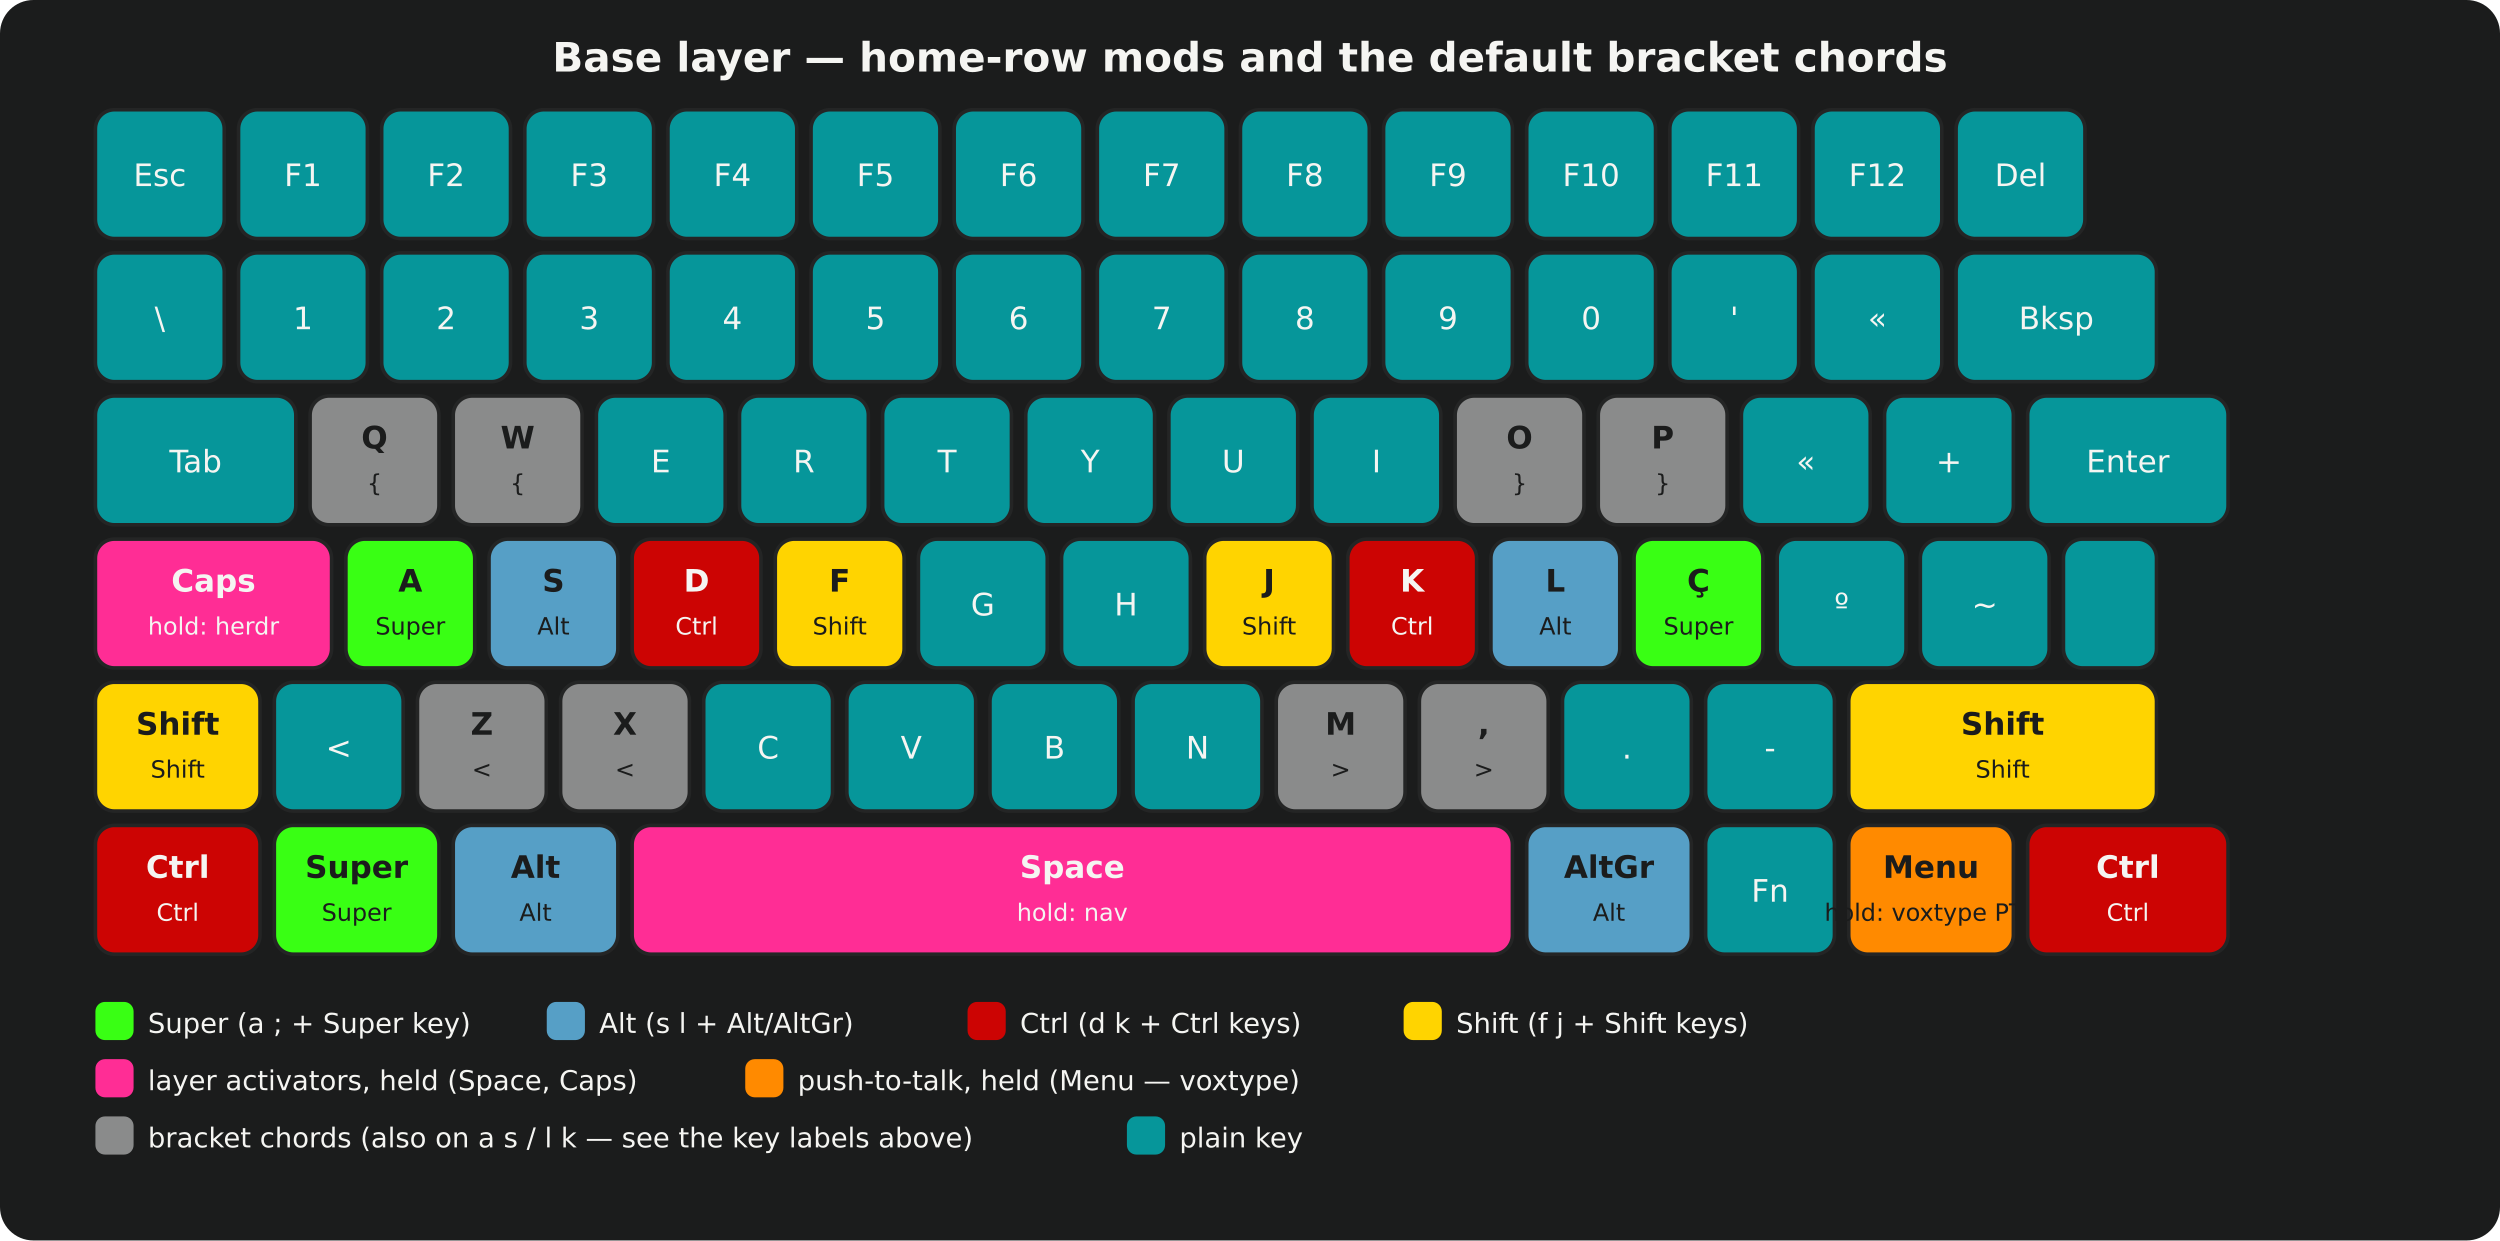
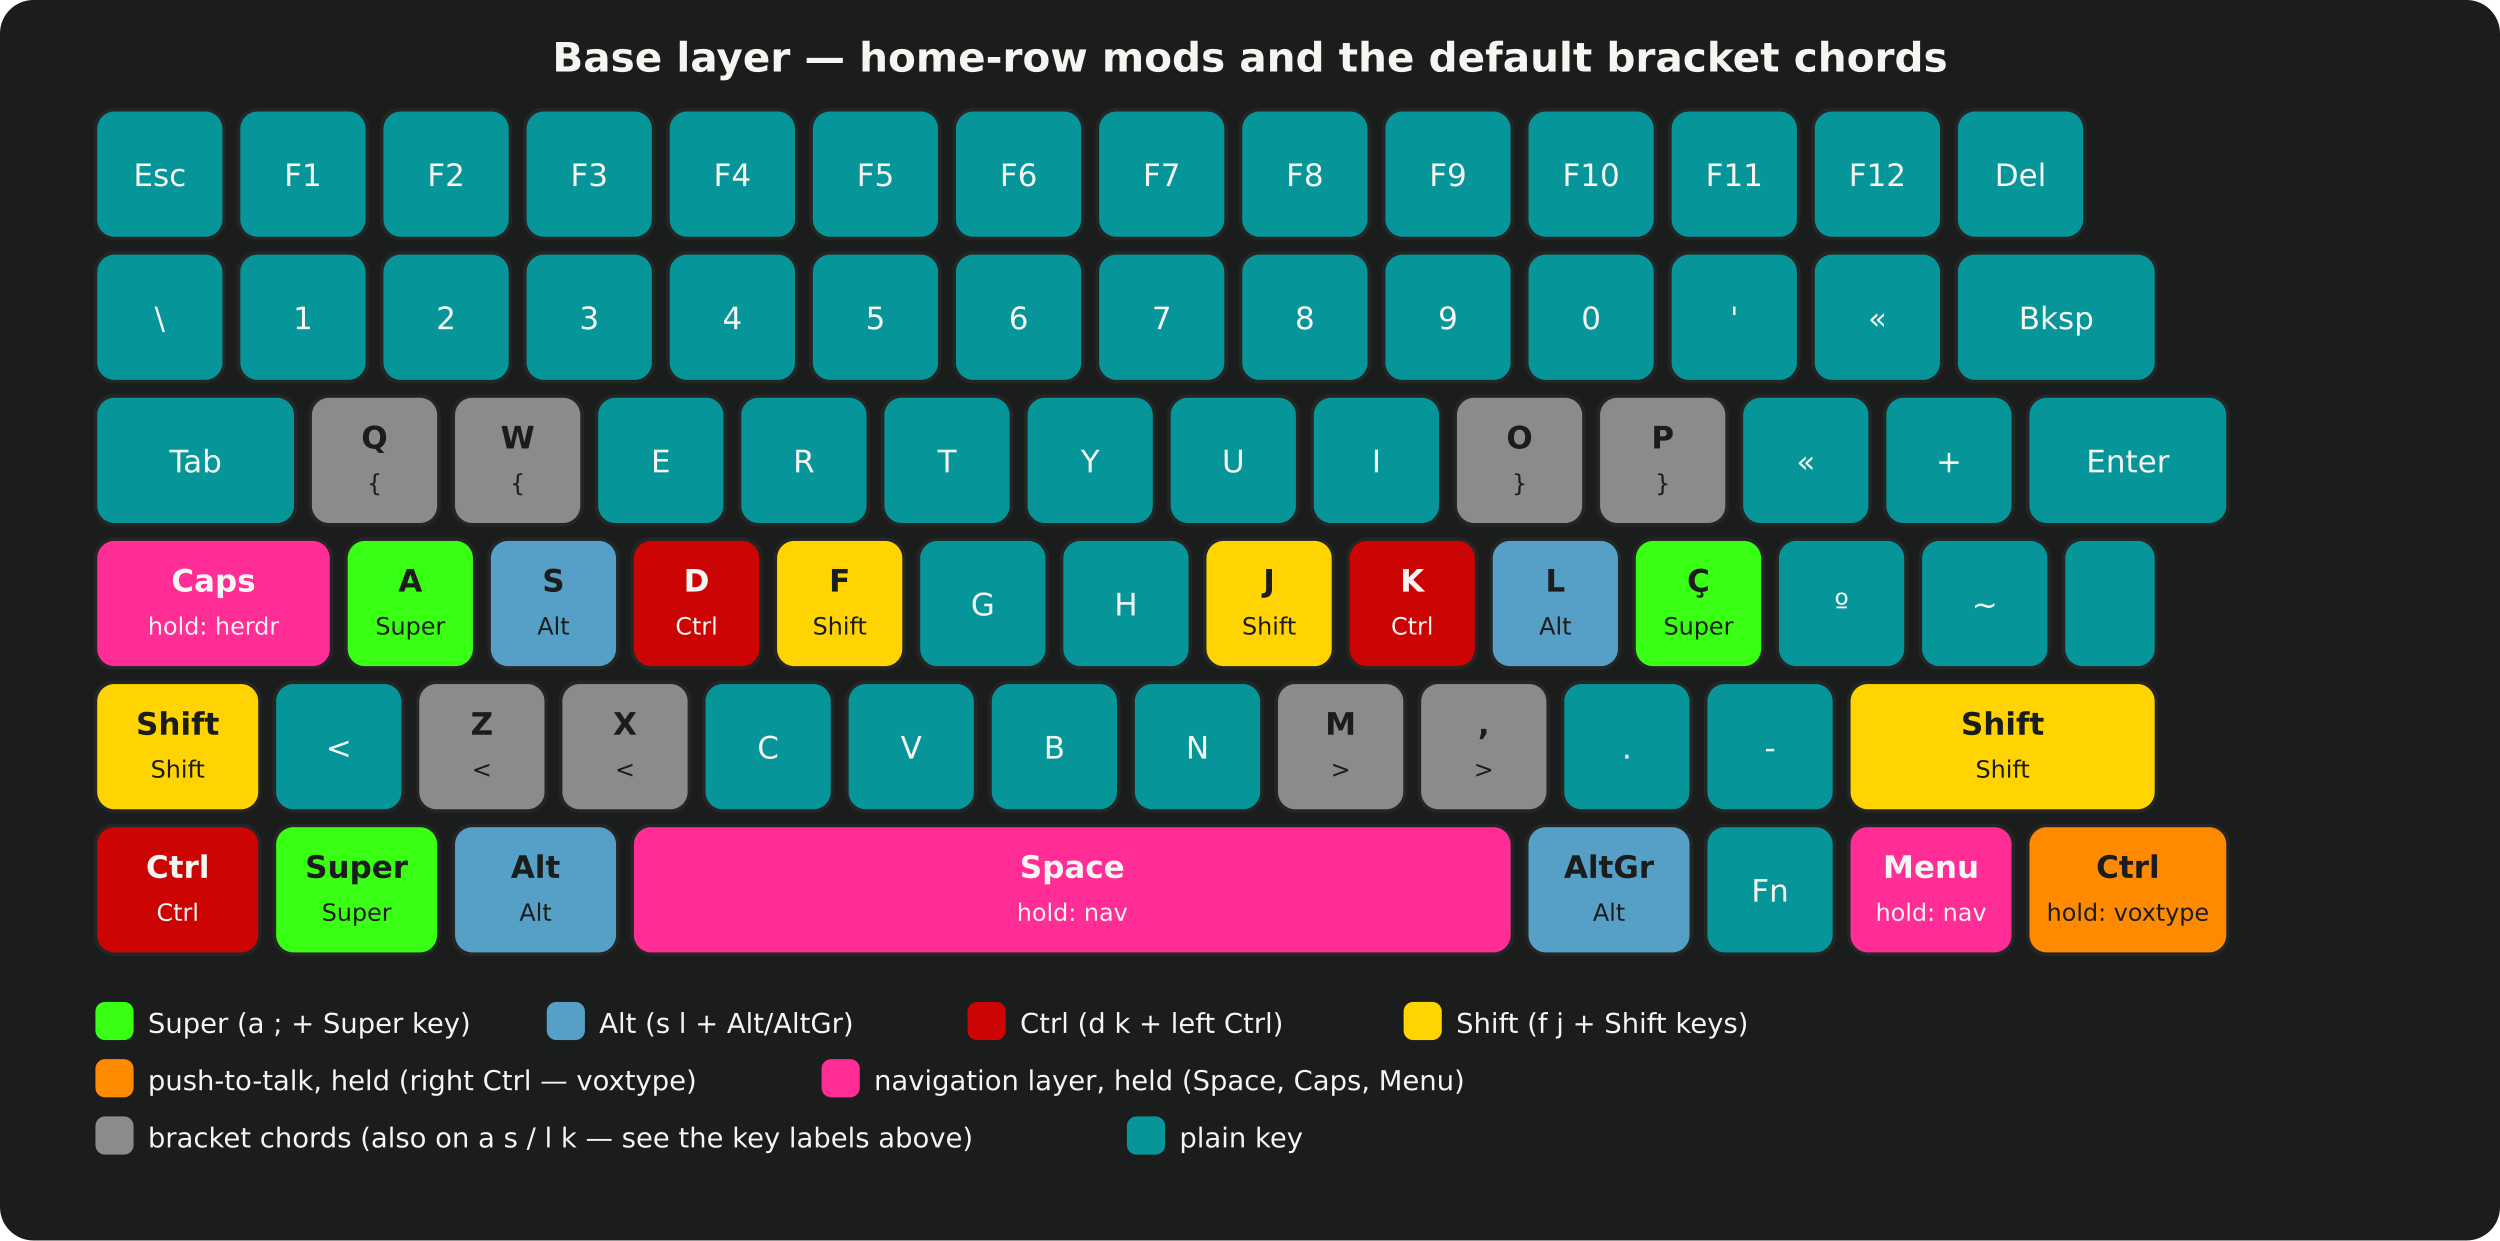
<svg xmlns="http://www.w3.org/2000/svg" width="1048" height="520" viewBox="0 0 1048 520" font-family="Ubuntu, DejaVu Sans, sans-serif">
  <rect width="1048" height="520" rx="14" fill="#1B1C1C" />
  <text x="524.0" y="30" text-anchor="middle" fill="#F5F5F2" font-size="17" font-weight="bold">Base layer — home-row mods and the default bracket chords</text>
  <rect x="40.0" y="46" width="54.0" height="54" rx="8" fill="#06969A" stroke="#242525" stroke-width="1.5" />
  <text x="67.0" y="78.0" text-anchor="middle" fill="#F5F5F2" font-size="13">Esc</text>
  <rect x="100.0" y="46" width="54.0" height="54" rx="8" fill="#06969A" stroke="#242525" stroke-width="1.5" />
  <text x="127.0" y="78.0" text-anchor="middle" fill="#F5F5F2" font-size="13">F1</text>
  <rect x="160.0" y="46" width="54.0" height="54" rx="8" fill="#06969A" stroke="#242525" stroke-width="1.5" />
  <text x="187.0" y="78.0" text-anchor="middle" fill="#F5F5F2" font-size="13">F2</text>
  <rect x="220.0" y="46" width="54.0" height="54" rx="8" fill="#06969A" stroke="#242525" stroke-width="1.5" />
  <text x="247.0" y="78.0" text-anchor="middle" fill="#F5F5F2" font-size="13">F3</text>
  <rect x="280.0" y="46" width="54.0" height="54" rx="8" fill="#06969A" stroke="#242525" stroke-width="1.5" />
  <text x="307.0" y="78.0" text-anchor="middle" fill="#F5F5F2" font-size="13">F4</text>
  <rect x="340.0" y="46" width="54.0" height="54" rx="8" fill="#06969A" stroke="#242525" stroke-width="1.5" />
  <text x="367.0" y="78.0" text-anchor="middle" fill="#F5F5F2" font-size="13">F5</text>
  <rect x="400.0" y="46" width="54.0" height="54" rx="8" fill="#06969A" stroke="#242525" stroke-width="1.5" />
  <text x="427.0" y="78.0" text-anchor="middle" fill="#F5F5F2" font-size="13">F6</text>
  <rect x="460.0" y="46" width="54.0" height="54" rx="8" fill="#06969A" stroke="#242525" stroke-width="1.5" />
  <text x="487.0" y="78.0" text-anchor="middle" fill="#F5F5F2" font-size="13">F7</text>
  <rect x="520.0" y="46" width="54.0" height="54" rx="8" fill="#06969A" stroke="#242525" stroke-width="1.5" />
  <text x="547.0" y="78.0" text-anchor="middle" fill="#F5F5F2" font-size="13">F8</text>
  <rect x="580.0" y="46" width="54.0" height="54" rx="8" fill="#06969A" stroke="#242525" stroke-width="1.5" />
  <text x="607.0" y="78.0" text-anchor="middle" fill="#F5F5F2" font-size="13">F9</text>
  <rect x="640.0" y="46" width="54.0" height="54" rx="8" fill="#06969A" stroke="#242525" stroke-width="1.5" />
  <text x="667.0" y="78.0" text-anchor="middle" fill="#F5F5F2" font-size="13">F10</text>
  <rect x="700.0" y="46" width="54.0" height="54" rx="8" fill="#06969A" stroke="#242525" stroke-width="1.5" />
  <text x="727.0" y="78.0" text-anchor="middle" fill="#F5F5F2" font-size="13">F11</text>
  <rect x="760.0" y="46" width="54.0" height="54" rx="8" fill="#06969A" stroke="#242525" stroke-width="1.5" />
  <text x="787.0" y="78.0" text-anchor="middle" fill="#F5F5F2" font-size="13">F12</text>
  <rect x="820.0" y="46" width="54.0" height="54" rx="8" fill="#06969A" stroke="#242525" stroke-width="1.5" />
  <text x="847.0" y="78.0" text-anchor="middle" fill="#F5F5F2" font-size="13">Del</text>
  <rect x="40.0" y="106" width="54.0" height="54" rx="8" fill="#06969A" stroke="#242525" stroke-width="1.5" />
  <text x="67.0" y="138.0" text-anchor="middle" fill="#F5F5F2" font-size="13">\</text>
  <rect x="100.0" y="106" width="54.0" height="54" rx="8" fill="#06969A" stroke="#242525" stroke-width="1.5" />
  <text x="127.0" y="138.0" text-anchor="middle" fill="#F5F5F2" font-size="13">1</text>
  <rect x="160.0" y="106" width="54.0" height="54" rx="8" fill="#06969A" stroke="#242525" stroke-width="1.5" />
  <text x="187.0" y="138.0" text-anchor="middle" fill="#F5F5F2" font-size="13">2</text>
  <rect x="220.0" y="106" width="54.0" height="54" rx="8" fill="#06969A" stroke="#242525" stroke-width="1.5" />
  <text x="247.0" y="138.0" text-anchor="middle" fill="#F5F5F2" font-size="13">3</text>
  <rect x="280.0" y="106" width="54.0" height="54" rx="8" fill="#06969A" stroke="#242525" stroke-width="1.5" />
  <text x="307.0" y="138.0" text-anchor="middle" fill="#F5F5F2" font-size="13">4</text>
  <rect x="340.0" y="106" width="54.0" height="54" rx="8" fill="#06969A" stroke="#242525" stroke-width="1.5" />
  <text x="367.0" y="138.0" text-anchor="middle" fill="#F5F5F2" font-size="13">5</text>
  <rect x="400.0" y="106" width="54.0" height="54" rx="8" fill="#06969A" stroke="#242525" stroke-width="1.5" />
  <text x="427.0" y="138.0" text-anchor="middle" fill="#F5F5F2" font-size="13">6</text>
  <rect x="460.0" y="106" width="54.0" height="54" rx="8" fill="#06969A" stroke="#242525" stroke-width="1.5" />
  <text x="487.0" y="138.0" text-anchor="middle" fill="#F5F5F2" font-size="13">7</text>
  <rect x="520.0" y="106" width="54.0" height="54" rx="8" fill="#06969A" stroke="#242525" stroke-width="1.5" />
  <text x="547.0" y="138.0" text-anchor="middle" fill="#F5F5F2" font-size="13">8</text>
  <rect x="580.0" y="106" width="54.0" height="54" rx="8" fill="#06969A" stroke="#242525" stroke-width="1.5" />
  <text x="607.0" y="138.0" text-anchor="middle" fill="#F5F5F2" font-size="13">9</text>
  <rect x="640.0" y="106" width="54.0" height="54" rx="8" fill="#06969A" stroke="#242525" stroke-width="1.5" />
  <text x="667.0" y="138.0" text-anchor="middle" fill="#F5F5F2" font-size="13">0</text>
  <rect x="700.0" y="106" width="54.0" height="54" rx="8" fill="#06969A" stroke="#242525" stroke-width="1.5" />
  <text x="727.0" y="138.0" text-anchor="middle" fill="#F5F5F2" font-size="13">'</text>
  <rect x="760.0" y="106" width="54.0" height="54" rx="8" fill="#06969A" stroke="#242525" stroke-width="1.5" />
  <text x="787.0" y="138.0" text-anchor="middle" fill="#F5F5F2" font-size="13">«</text>
  <rect x="820.0" y="106" width="84.0" height="54" rx="8" fill="#06969A" stroke="#242525" stroke-width="1.5" />
  <text x="862.0" y="138.0" text-anchor="middle" fill="#F5F5F2" font-size="13">Bksp</text>
  <rect x="40.0" y="166" width="84.0" height="54" rx="8" fill="#06969A" stroke="#242525" stroke-width="1.5" />
  <text x="82.0" y="198.0" text-anchor="middle" fill="#F5F5F2" font-size="13">Tab</text>
  <rect x="130.0" y="166" width="54.0" height="54" rx="8" fill="#8A8B8B" stroke="#242525" stroke-width="1.5" />
  <text x="157.0" y="188" text-anchor="middle" fill="#1B1C1C" font-size="13" font-weight="bold">Q</text>
  <text x="157.0" y="206" text-anchor="middle" fill="#1B1C1C" font-size="10">{</text>
  <rect x="190.0" y="166" width="54.0" height="54" rx="8" fill="#8A8B8B" stroke="#242525" stroke-width="1.5" />
  <text x="217.0" y="188" text-anchor="middle" fill="#1B1C1C" font-size="13" font-weight="bold">W</text>
  <text x="217.0" y="206" text-anchor="middle" fill="#1B1C1C" font-size="10">{</text>
  <rect x="250.0" y="166" width="54.0" height="54" rx="8" fill="#06969A" stroke="#242525" stroke-width="1.5" />
  <text x="277.0" y="198.0" text-anchor="middle" fill="#F5F5F2" font-size="13">E</text>
  <rect x="310.0" y="166" width="54.0" height="54" rx="8" fill="#06969A" stroke="#242525" stroke-width="1.5" />
  <text x="337.0" y="198.0" text-anchor="middle" fill="#F5F5F2" font-size="13">R</text>
  <rect x="370.0" y="166" width="54.0" height="54" rx="8" fill="#06969A" stroke="#242525" stroke-width="1.5" />
  <text x="397.0" y="198.0" text-anchor="middle" fill="#F5F5F2" font-size="13">T</text>
  <rect x="430.0" y="166" width="54.0" height="54" rx="8" fill="#06969A" stroke="#242525" stroke-width="1.5" />
  <text x="457.0" y="198.0" text-anchor="middle" fill="#F5F5F2" font-size="13">Y</text>
  <rect x="490.0" y="166" width="54.0" height="54" rx="8" fill="#06969A" stroke="#242525" stroke-width="1.5" />
  <text x="517.0" y="198.0" text-anchor="middle" fill="#F5F5F2" font-size="13">U</text>
  <rect x="550.0" y="166" width="54.0" height="54" rx="8" fill="#06969A" stroke="#242525" stroke-width="1.5" />
  <text x="577.0" y="198.0" text-anchor="middle" fill="#F5F5F2" font-size="13">I</text>
  <rect x="610.0" y="166" width="54.0" height="54" rx="8" fill="#8A8B8B" stroke="#242525" stroke-width="1.5" />
  <text x="637.0" y="188" text-anchor="middle" fill="#1B1C1C" font-size="13" font-weight="bold">O</text>
  <text x="637.0" y="206" text-anchor="middle" fill="#1B1C1C" font-size="10">}</text>
  <rect x="670.0" y="166" width="54.0" height="54" rx="8" fill="#8A8B8B" stroke="#242525" stroke-width="1.5" />
  <text x="697.0" y="188" text-anchor="middle" fill="#1B1C1C" font-size="13" font-weight="bold">P</text>
  <text x="697.0" y="206" text-anchor="middle" fill="#1B1C1C" font-size="10">}</text>
  <rect x="730.0" y="166" width="54.0" height="54" rx="8" fill="#06969A" stroke="#242525" stroke-width="1.5" />
  <text x="757.0" y="198.0" text-anchor="middle" fill="#F5F5F2" font-size="13">«</text>
  <rect x="790.0" y="166" width="54.0" height="54" rx="8" fill="#06969A" stroke="#242525" stroke-width="1.5" />
  <text x="817.0" y="198.0" text-anchor="middle" fill="#F5F5F2" font-size="13">+</text>
  <rect x="850.0" y="166" width="84.0" height="54" rx="8" fill="#06969A" stroke="#242525" stroke-width="1.5" />
  <text x="892.0" y="198.0" text-anchor="middle" fill="#F5F5F2" font-size="13">Enter</text>
  <rect x="40.0" y="226" width="99.0" height="54" rx="8" fill="#FF2D95" stroke="#242525" stroke-width="1.5" />
  <text x="89.5" y="248" text-anchor="middle" fill="#F5F5F2" font-size="13" font-weight="bold">Caps</text>
  <text x="89.5" y="266" text-anchor="middle" fill="#F5F5F2" font-size="10">hold: herdr</text>
  <rect x="145.0" y="226" width="54.0" height="54" rx="8" fill="#39FF14" stroke="#242525" stroke-width="1.5" />
  <text x="172.0" y="248" text-anchor="middle" fill="#1B1C1C" font-size="13" font-weight="bold">A</text>
  <text x="172.0" y="266" text-anchor="middle" fill="#1B1C1C" font-size="10">Super</text>
  <rect x="205.0" y="226" width="54.0" height="54" rx="8" fill="#569FC6" stroke="#242525" stroke-width="1.5" />
  <text x="232.0" y="248" text-anchor="middle" fill="#1B1C1C" font-size="13" font-weight="bold">S</text>
  <text x="232.0" y="266" text-anchor="middle" fill="#1B1C1C" font-size="10">Alt</text>
  <rect x="265.0" y="226" width="54.0" height="54" rx="8" fill="#CC0403" stroke="#242525" stroke-width="1.5" />
  <text x="292.0" y="248" text-anchor="middle" fill="#F5F5F2" font-size="13" font-weight="bold">D</text>
  <text x="292.0" y="266" text-anchor="middle" fill="#F5F5F2" font-size="10">Ctrl</text>
  <rect x="325.0" y="226" width="54.0" height="54" rx="8" fill="#FFD400" stroke="#242525" stroke-width="1.5" />
  <text x="352.0" y="248" text-anchor="middle" fill="#1B1C1C" font-size="13" font-weight="bold">F</text>
  <text x="352.0" y="266" text-anchor="middle" fill="#1B1C1C" font-size="10">Shift</text>
  <rect x="385.0" y="226" width="54.0" height="54" rx="8" fill="#06969A" stroke="#242525" stroke-width="1.5" />
  <text x="412.0" y="258.0" text-anchor="middle" fill="#F5F5F2" font-size="13">G</text>
  <rect x="445.0" y="226" width="54.0" height="54" rx="8" fill="#06969A" stroke="#242525" stroke-width="1.5" />
  <text x="472.0" y="258.0" text-anchor="middle" fill="#F5F5F2" font-size="13">H</text>
  <rect x="505.0" y="226" width="54.0" height="54" rx="8" fill="#FFD400" stroke="#242525" stroke-width="1.5" />
  <text x="532.0" y="248" text-anchor="middle" fill="#1B1C1C" font-size="13" font-weight="bold">J</text>
  <text x="532.0" y="266" text-anchor="middle" fill="#1B1C1C" font-size="10">Shift</text>
  <rect x="565.0" y="226" width="54.0" height="54" rx="8" fill="#CC0403" stroke="#242525" stroke-width="1.5" />
  <text x="592.0" y="248" text-anchor="middle" fill="#F5F5F2" font-size="13" font-weight="bold">K</text>
  <text x="592.0" y="266" text-anchor="middle" fill="#F5F5F2" font-size="10">Ctrl</text>
  <rect x="625.0" y="226" width="54.0" height="54" rx="8" fill="#569FC6" stroke="#242525" stroke-width="1.5" />
  <text x="652.0" y="248" text-anchor="middle" fill="#1B1C1C" font-size="13" font-weight="bold">L</text>
  <text x="652.0" y="266" text-anchor="middle" fill="#1B1C1C" font-size="10">Alt</text>
  <rect x="685.0" y="226" width="54.0" height="54" rx="8" fill="#39FF14" stroke="#242525" stroke-width="1.5" />
  <text x="712.0" y="248" text-anchor="middle" fill="#1B1C1C" font-size="13" font-weight="bold">Ç</text>
  <text x="712.0" y="266" text-anchor="middle" fill="#1B1C1C" font-size="10">Super</text>
  <rect x="745.0" y="226" width="54.0" height="54" rx="8" fill="#06969A" stroke="#242525" stroke-width="1.5" />
  <text x="772.0" y="258.0" text-anchor="middle" fill="#F5F5F2" font-size="13">º</text>
  <rect x="805.0" y="226" width="54.0" height="54" rx="8" fill="#06969A" stroke="#242525" stroke-width="1.5" />
  <text x="832.0" y="258.0" text-anchor="middle" fill="#F5F5F2" font-size="13">~</text>
  <rect x="865.0" y="226" width="39.0" height="54" rx="8" fill="#06969A" stroke="#242525" stroke-width="1.5" />
  <text x="884.5" y="258.0" text-anchor="middle" fill="#F5F5F2" font-size="13" />
  <rect x="40.0" y="286" width="69.0" height="54" rx="8" fill="#FFD400" stroke="#242525" stroke-width="1.5" />
  <text x="74.5" y="308" text-anchor="middle" fill="#1B1C1C" font-size="13" font-weight="bold">Shift</text>
  <text x="74.5" y="326" text-anchor="middle" fill="#1B1C1C" font-size="10">Shift</text>
  <rect x="115.0" y="286" width="54.0" height="54" rx="8" fill="#06969A" stroke="#242525" stroke-width="1.5" />
  <text x="142.0" y="318.0" text-anchor="middle" fill="#F5F5F2" font-size="13">&lt;</text>
  <rect x="175.0" y="286" width="54.0" height="54" rx="8" fill="#8A8B8B" stroke="#242525" stroke-width="1.5" />
  <text x="202.0" y="308" text-anchor="middle" fill="#1B1C1C" font-size="13" font-weight="bold">Z</text>
  <text x="202.0" y="326" text-anchor="middle" fill="#1B1C1C" font-size="10">&lt;</text>
  <rect x="235.0" y="286" width="54.0" height="54" rx="8" fill="#8A8B8B" stroke="#242525" stroke-width="1.5" />
  <text x="262.0" y="308" text-anchor="middle" fill="#1B1C1C" font-size="13" font-weight="bold">X</text>
  <text x="262.0" y="326" text-anchor="middle" fill="#1B1C1C" font-size="10">&lt;</text>
  <rect x="295.0" y="286" width="54.0" height="54" rx="8" fill="#06969A" stroke="#242525" stroke-width="1.5" />
  <text x="322.0" y="318.0" text-anchor="middle" fill="#F5F5F2" font-size="13">C</text>
  <rect x="355.0" y="286" width="54.0" height="54" rx="8" fill="#06969A" stroke="#242525" stroke-width="1.5" />
  <text x="382.0" y="318.0" text-anchor="middle" fill="#F5F5F2" font-size="13">V</text>
  <rect x="415.0" y="286" width="54.0" height="54" rx="8" fill="#06969A" stroke="#242525" stroke-width="1.5" />
  <text x="442.0" y="318.0" text-anchor="middle" fill="#F5F5F2" font-size="13">B</text>
  <rect x="475.0" y="286" width="54.0" height="54" rx="8" fill="#06969A" stroke="#242525" stroke-width="1.5" />
  <text x="502.0" y="318.0" text-anchor="middle" fill="#F5F5F2" font-size="13">N</text>
  <rect x="535.0" y="286" width="54.0" height="54" rx="8" fill="#8A8B8B" stroke="#242525" stroke-width="1.5" />
  <text x="562.0" y="308" text-anchor="middle" fill="#1B1C1C" font-size="13" font-weight="bold">M</text>
  <text x="562.0" y="326" text-anchor="middle" fill="#1B1C1C" font-size="10">&gt;</text>
  <rect x="595.0" y="286" width="54.0" height="54" rx="8" fill="#8A8B8B" stroke="#242525" stroke-width="1.5" />
  <text x="622.0" y="308" text-anchor="middle" fill="#1B1C1C" font-size="13" font-weight="bold">,</text>
  <text x="622.0" y="326" text-anchor="middle" fill="#1B1C1C" font-size="10">&gt;</text>
  <rect x="655.0" y="286" width="54.0" height="54" rx="8" fill="#06969A" stroke="#242525" stroke-width="1.5" />
  <text x="682.0" y="318.0" text-anchor="middle" fill="#F5F5F2" font-size="13">.</text>
  <rect x="715.0" y="286" width="54.0" height="54" rx="8" fill="#06969A" stroke="#242525" stroke-width="1.5" />
  <text x="742.0" y="318.0" text-anchor="middle" fill="#F5F5F2" font-size="13">-</text>
  <rect x="775.0" y="286" width="129.0" height="54" rx="8" fill="#FFD400" stroke="#242525" stroke-width="1.5" />
  <text x="839.5" y="308" text-anchor="middle" fill="#1B1C1C" font-size="13" font-weight="bold">Shift</text>
  <text x="839.5" y="326" text-anchor="middle" fill="#1B1C1C" font-size="10">Shift</text>
  <rect x="40.0" y="346" width="69.0" height="54" rx="8" fill="#CC0403" stroke="#242525" stroke-width="1.5" />
  <text x="74.5" y="368" text-anchor="middle" fill="#F5F5F2" font-size="13" font-weight="bold">Ctrl</text>
  <text x="74.5" y="386" text-anchor="middle" fill="#F5F5F2" font-size="10">Ctrl</text>
  <rect x="115.0" y="346" width="69.0" height="54" rx="8" fill="#39FF14" stroke="#242525" stroke-width="1.5" />
  <text x="149.5" y="368" text-anchor="middle" fill="#1B1C1C" font-size="13" font-weight="bold">Super</text>
  <text x="149.5" y="386" text-anchor="middle" fill="#1B1C1C" font-size="10">Super</text>
  <rect x="190.0" y="346" width="69.0" height="54" rx="8" fill="#569FC6" stroke="#242525" stroke-width="1.5" />
  <text x="224.5" y="368" text-anchor="middle" fill="#1B1C1C" font-size="13" font-weight="bold">Alt</text>
  <text x="224.5" y="386" text-anchor="middle" fill="#1B1C1C" font-size="10">Alt</text>
  <rect x="265.0" y="346" width="369.0" height="54" rx="8" fill="#FF2D95" stroke="#242525" stroke-width="1.5" />
  <text x="449.5" y="368" text-anchor="middle" fill="#F5F5F2" font-size="13" font-weight="bold">Space</text>
  <text x="449.5" y="386" text-anchor="middle" fill="#F5F5F2" font-size="10">hold: nav</text>
  <rect x="640.0" y="346" width="69.0" height="54" rx="8" fill="#569FC6" stroke="#242525" stroke-width="1.5" />
  <text x="674.5" y="368" text-anchor="middle" fill="#1B1C1C" font-size="13" font-weight="bold">AltGr</text>
  <text x="674.5" y="386" text-anchor="middle" fill="#1B1C1C" font-size="10">Alt</text>
  <rect x="715.0" y="346" width="54.0" height="54" rx="8" fill="#06969A" stroke="#242525" stroke-width="1.5" />
  <text x="742.0" y="378.0" text-anchor="middle" fill="#F5F5F2" font-size="13">Fn</text>
-   <rect x="775.0" y="346" width="69.0" height="54" rx="8" fill="#FF8A00" stroke="#242525" stroke-width="1.5" />
-   <text x="809.5" y="368" text-anchor="middle" fill="#1B1C1C" font-size="13" font-weight="bold">Menu</text>
-   <text x="809.5" y="386" text-anchor="middle" fill="#1B1C1C" font-size="10">hold: voxtype PTT</text>
-   <rect x="850.0" y="346" width="84.0" height="54" rx="8" fill="#CC0403" stroke="#242525" stroke-width="1.5" />
-   <text x="892.0" y="368" text-anchor="middle" fill="#F5F5F2" font-size="13" font-weight="bold">Ctrl</text>
-   <text x="892.0" y="386" text-anchor="middle" fill="#F5F5F2" font-size="10">Ctrl</text>
+   <rect x="775.0" y="346" width="69.0" height="54" rx="8" fill="#FF2D95" stroke="#242525" stroke-width="1.5" />
+   <text x="809.5" y="368" text-anchor="middle" fill="#F5F5F2" font-size="13" font-weight="bold">Menu</text>
+   <text x="809.5" y="386" text-anchor="middle" fill="#F5F5F2" font-size="10">hold: nav</text>
+   <rect x="850.0" y="346" width="84.0" height="54" rx="8" fill="#FF8A00" stroke="#242525" stroke-width="1.5" />
+   <text x="892.0" y="368" text-anchor="middle" fill="#1B1C1C" font-size="13" font-weight="bold">Ctrl</text>
+   <text x="892.0" y="386" text-anchor="middle" fill="#1B1C1C" font-size="10">hold: voxtype</text>
  <rect x="40.0" y="420" width="16" height="16" rx="4" fill="#39FF14" />
  <text x="62.0" y="433" fill="#F5F5F2" font-size="11.5">Super (a ; + Super key)</text>
  <rect x="229.2" y="420" width="16" height="16" rx="4" fill="#569FC6" />
  <text x="251.2" y="433" fill="#F5F5F2" font-size="11.5">Alt (s l + Alt/AltGr)</text>
  <rect x="405.6" y="420" width="16" height="16" rx="4" fill="#CC0403" />
-   <text x="427.6" y="433" fill="#F5F5F2" font-size="11.5">Ctrl (d k + Ctrl keys)</text>
+   <text x="427.6" y="433" fill="#F5F5F2" font-size="11.5">Ctrl (d k + left Ctrl)</text>
  <rect x="588.4" y="420" width="16" height="16" rx="4" fill="#FFD400" />
  <text x="610.4" y="433" fill="#F5F5F2" font-size="11.5">Shift (f j + Shift keys)</text>
-   <rect x="40.0" y="444" width="16" height="16" rx="4" fill="#FF2D95" />
-   <text x="62.0" y="457" fill="#F5F5F2" font-size="11.5">layer activators, held (Space, Caps)</text>
-   <rect x="312.4" y="444" width="16" height="16" rx="4" fill="#FF8A00" />
-   <text x="334.4" y="457" fill="#F5F5F2" font-size="11.5">push-to-talk, held (Menu — voxtype)</text>
+   <rect x="40.0" y="444" width="16" height="16" rx="4" fill="#FF8A00" />
+   <text x="62.0" y="457" fill="#F5F5F2" font-size="11.5">push-to-talk, held (right Ctrl — voxtype)</text>
+   <rect x="344.4" y="444" width="16" height="16" rx="4" fill="#FF2D95" />
+   <text x="366.4" y="457" fill="#F5F5F2" font-size="11.5">navigation layer, held (Space, Caps, Menu)</text>
  <rect x="40.0" y="468" width="16" height="16" rx="4" fill="#8A8B8B" />
  <text x="62.0" y="481" fill="#F5F5F2" font-size="11.5">bracket chords (also on a s / l k — see the key labels above)</text>
  <rect x="472.4" y="468" width="16" height="16" rx="4" fill="#06969A" />
  <text x="494.4" y="481" fill="#F5F5F2" font-size="11.5">plain key</text>
</svg>
